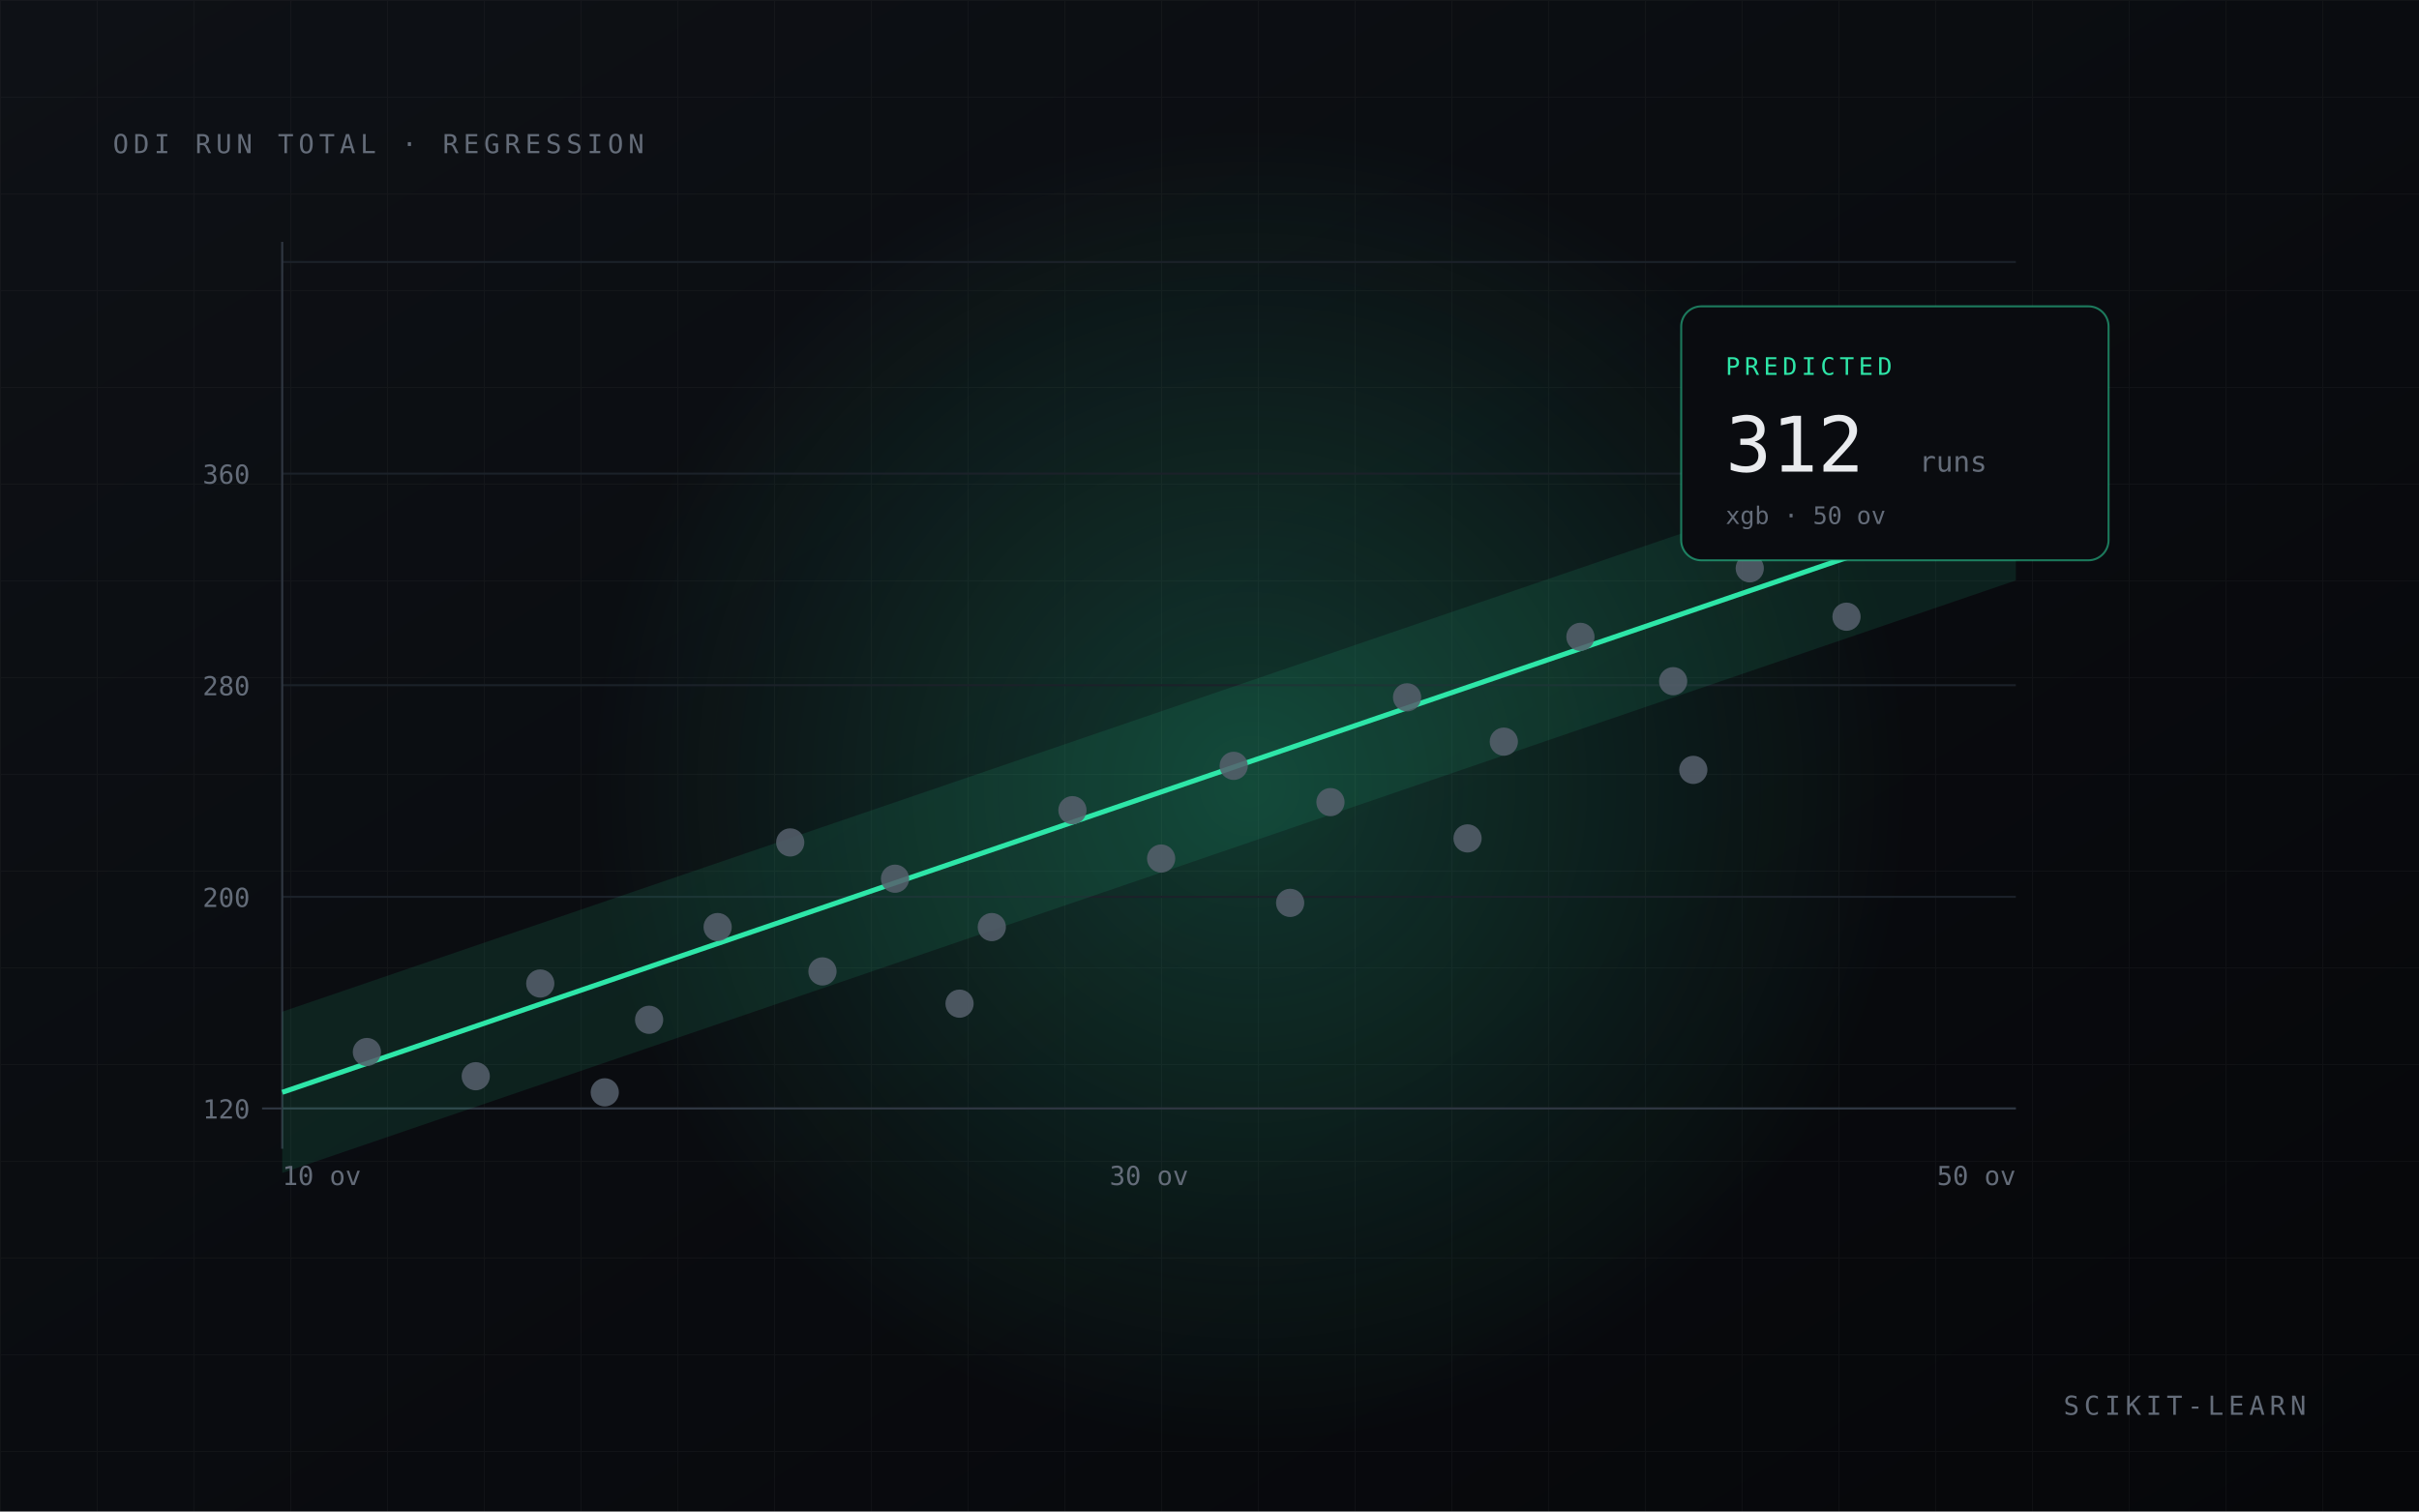
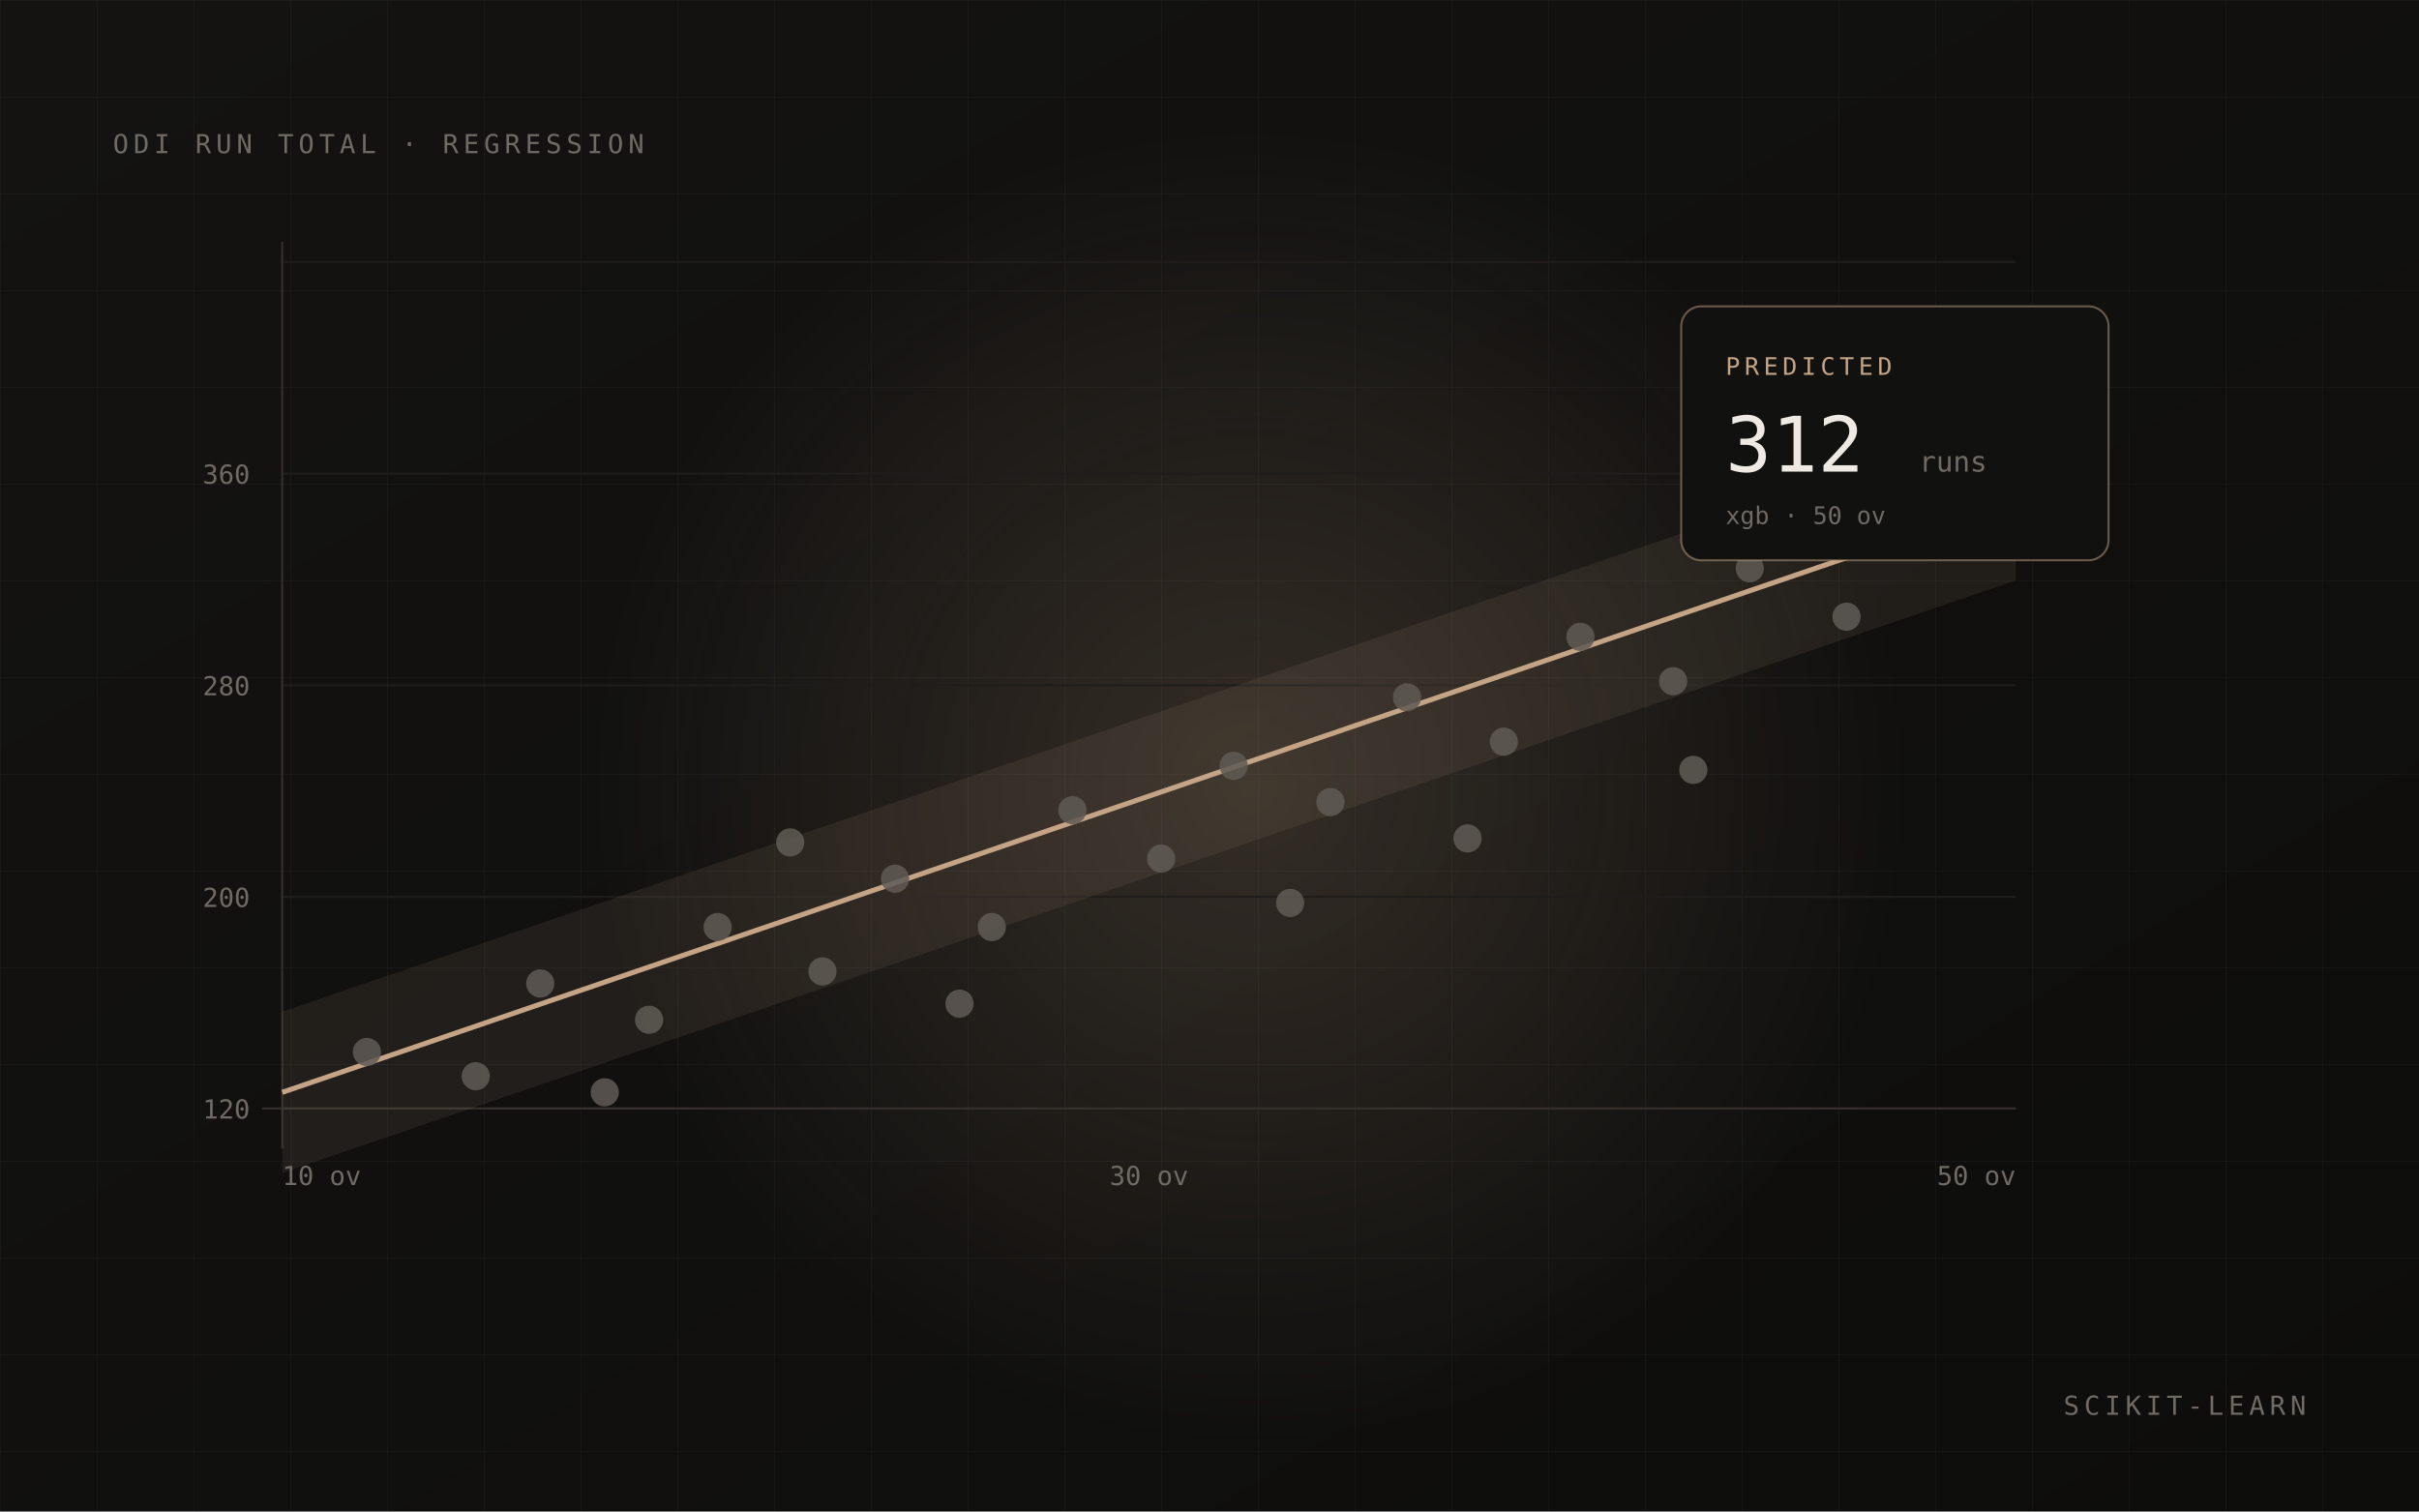
<svg xmlns="http://www.w3.org/2000/svg" viewBox="0 0 1200 750" role="img" aria-label="Scatter plot of match data with a fitted regression line and prediction band">
  <style>
    @keyframes dashflow { to { stroke-dashoffset: -40; } }
    @keyframes pulse { 0%,100% { opacity:.16 } 50% { opacity:.5 } }
    @keyframes blink { 0%,100% { opacity:1 } 50% { opacity:.3 } }
    @keyframes bar { 0%,100% { transform:scaleY(.55) } 50% { transform:scaleY(1) } }
    @keyframes glow { 0%,100% { opacity:.55 } 50% { opacity:1 } }
    @keyframes wk { 0%,100% { opacity:.72 } 50% { opacity:1 } }
    @keyframes ring { 0%,100% { opacity:.45 } 50% { opacity:1 } }
    @keyframes evals { 0%,100% { transform:scaleY(.9) } 50% { transform:scaleY(1.06) } }
    .flow { animation: dashflow 1.5s linear infinite; }
    .flow-slow { animation: dashflow 3s linear infinite; }
    .pulse { animation: pulse 3.6s ease-in-out infinite; }
    .blink { animation: blink 2.2s ease-in-out infinite; }
    .glow { animation: glow 2.8s ease-in-out infinite; }
    .wk { animation: wk 3s ease-in-out infinite; }
    .ring { animation: ring 4.2s ease-in-out infinite; }
    .bar { transform-box: fill-box; transform-origin: center; animation: bar 1.9s ease-in-out infinite; }
    .evalbar { transform-box: fill-box; transform-origin: top center; animation: evals 4.5s ease-in-out infinite; }
    @media (prefers-reduced-motion: reduce) { * { animation: none !important; } }
  </style>
  <defs>
    <linearGradient id="od-bg" x1="0" y1="0" x2="1" y2="1">
-       <stop offset="0" stop-color="#0E1116" />
-       <stop offset="1" stop-color="#06070A" />
+       <stop offset="0" stop-color="#141312" />
+       <stop offset="1" stop-color="#0D0D0C" />
    </linearGradient>
    <pattern id="od-grid" width="48" height="48" patternUnits="userSpaceOnUse">
      <path d="M48 0H0V48" fill="none" stroke="#FFFFFF" stroke-opacity=".035" stroke-width="1" />
    </pattern>
    <radialGradient id="od-glow" cx=".5" cy=".5" r=".5">
-       <stop offset="0" stop-color="#2EE6A8" stop-opacity=".2" />
-       <stop offset="1" stop-color="#2EE6A8" stop-opacity="0" />
+       <stop offset="0" stop-color="#C4A484" stop-opacity=".2" />
+       <stop offset="1" stop-color="#C4A484" stop-opacity="0" />
    </radialGradient>
  </defs>
  <rect width="1200" height="750" fill="url(#od-bg)" />
  <rect width="1200" height="750" fill="url(#od-grid)" />
  <circle class="glow" cx="620" cy="390" r="330" fill="url(#od-glow)" />
  <g transform="translate(140 130)">
-     <g stroke="#1B2129">
+     <g stroke="#1F1D1B">
      <line x1="0" y1="0" x2="860" y2="0" />
      <line x1="0" y1="105" x2="860" y2="105" />
      <line x1="0" y1="210" x2="860" y2="210" />
      <line x1="0" y1="315" x2="860" y2="315" />
      <line x1="0" y1="420" x2="860" y2="420" />
    </g>
-     <line x1="0" y1="-10" x2="0" y2="440" stroke="#2F3742" />
-     <line x1="-10" y1="420" x2="860" y2="420" stroke="#2F3742" />
-     <path class="pulse" d="M0 372 L 860 78 L 860 158 L 0 452 Z" fill="#2EE6A8" fill-opacity=".1" />
-     <path d="M0 412 L 860 118" stroke="#2EE6A8" stroke-width="2.5" fill="none" />
-     <g class="wk" fill="#565F6C" fill-opacity=".85">
+     <line x1="0" y1="-10" x2="0" y2="440" stroke="#34302C" />
+     <line x1="-10" y1="420" x2="860" y2="420" stroke="#34302C" />
+     <path class="pulse" d="M0 372 L 860 78 L 860 158 L 0 452 Z" fill="#C4A484" fill-opacity=".1" />
+     <path d="M0 412 L 860 118" stroke="#C4A484" stroke-width="2.5" fill="none" />
+     <g class="wk" fill="#605B55" fill-opacity=".85">
      <circle cx="42" cy="392" r="7" />
      <circle cx="96" cy="404" r="7" />
      <circle cx="128" cy="358" r="7" />
      <circle cx="182" cy="376" r="7" />
      <circle cx="216" cy="330" r="7" />
      <circle cx="268" cy="352" r="7" />
      <circle cx="304" cy="306" r="7" />
      <circle cx="352" cy="330" r="7" />
      <circle cx="392" cy="272" r="7" />
      <circle cx="436" cy="296" r="7" />
      <circle cx="472" cy="250" r="7" />
      <circle cx="520" cy="268" r="7" />
      <circle cx="558" cy="216" r="7" />
      <circle cx="606" cy="238" r="7" />
      <circle cx="644" cy="186" r="7" />
      <circle cx="690" cy="208" r="7" />
      <circle cx="728" cy="152" r="7" />
      <circle cx="776" cy="176" r="7" />
      <circle cx="812" cy="128" r="7" />
      <circle cx="160" cy="412" r="7" />
      <circle cx="336" cy="368" r="7" />
      <circle cx="588" cy="286" r="7" />
      <circle cx="252" cy="288" r="7" />
      <circle cx="500" cy="318" r="7" />
      <circle cx="700" cy="252" r="7" />
    </g>
-     <circle class="ring" cx="812" cy="128" r="16" fill="none" stroke="#2EE6A8" stroke-width="1.5" />
-     <circle class="blink" cx="812" cy="128" r="7" fill="#2EE6A8" />
-     <g font-family="ui-monospace,'JetBrains Mono',monospace" font-size="13" fill="#646C79">
+     <circle class="ring" cx="812" cy="128" r="16" fill="none" stroke="#C4A484" stroke-width="1.5" />
+     <circle class="blink" cx="812" cy="128" r="7" fill="#C4A484" />
+     <g font-family="ui-monospace,'JetBrains Mono',monospace" font-size="13" fill="#6F6A63">
      <text x="-16" y="425" text-anchor="end">120</text>
      <text x="-16" y="320" text-anchor="end">200</text>
      <text x="-16" y="215" text-anchor="end">280</text>
      <text x="-16" y="110" text-anchor="end">360</text>
      <text x="0" y="458">10 ov</text>
      <text x="430" y="458" text-anchor="middle">30 ov</text>
      <text x="860" y="458" text-anchor="end">50 ov</text>
    </g>
  </g>
  <g transform="translate(834 152)" font-family="ui-monospace,'JetBrains Mono',monospace">
-     <rect class="glow" style="animation-delay:1.4s" x="0" y="0" width="212" height="126" rx="10" fill="#0A0C10" stroke="#2EE6A8" stroke-opacity=".5" />
-     <text x="22" y="34" font-size="12" letter-spacing="2.2" fill="#2EE6A8">PREDICTED</text>
-     <text x="22" y="82" font-size="38" fill="#E9EBEE">312</text>
-     <text x="118" y="82" font-size="14" fill="#646C79">runs</text>
-     <text x="22" y="108" font-size="12" fill="#646C79">xgb · 50 ov</text>
+     <rect class="glow" style="animation-delay:1.4s" x="0" y="0" width="212" height="126" rx="10" fill="#111110" stroke="#C4A484" stroke-opacity=".5" />
+     <text x="22" y="34" font-size="12" letter-spacing="2.2" fill="#C4A484">PREDICTED</text>
+     <text x="22" y="82" font-size="38" fill="#EEEAE3">312</text>
+     <text x="118" y="82" font-size="14" fill="#6F6A63">runs</text>
+     <text x="22" y="108" font-size="12" fill="#6F6A63">xgb · 50 ov</text>
  </g>
-   <g font-family="ui-monospace,'JetBrains Mono',monospace" font-size="13" letter-spacing="2.4" fill="#646C79">
+   <g font-family="ui-monospace,'JetBrains Mono',monospace" font-size="13" letter-spacing="2.4" fill="#6F6A63">
    <text x="56" y="76">ODI RUN TOTAL · REGRESSION</text>
    <text x="1144" y="702" text-anchor="end">SCIKIT-LEARN</text>
  </g>
</svg>
